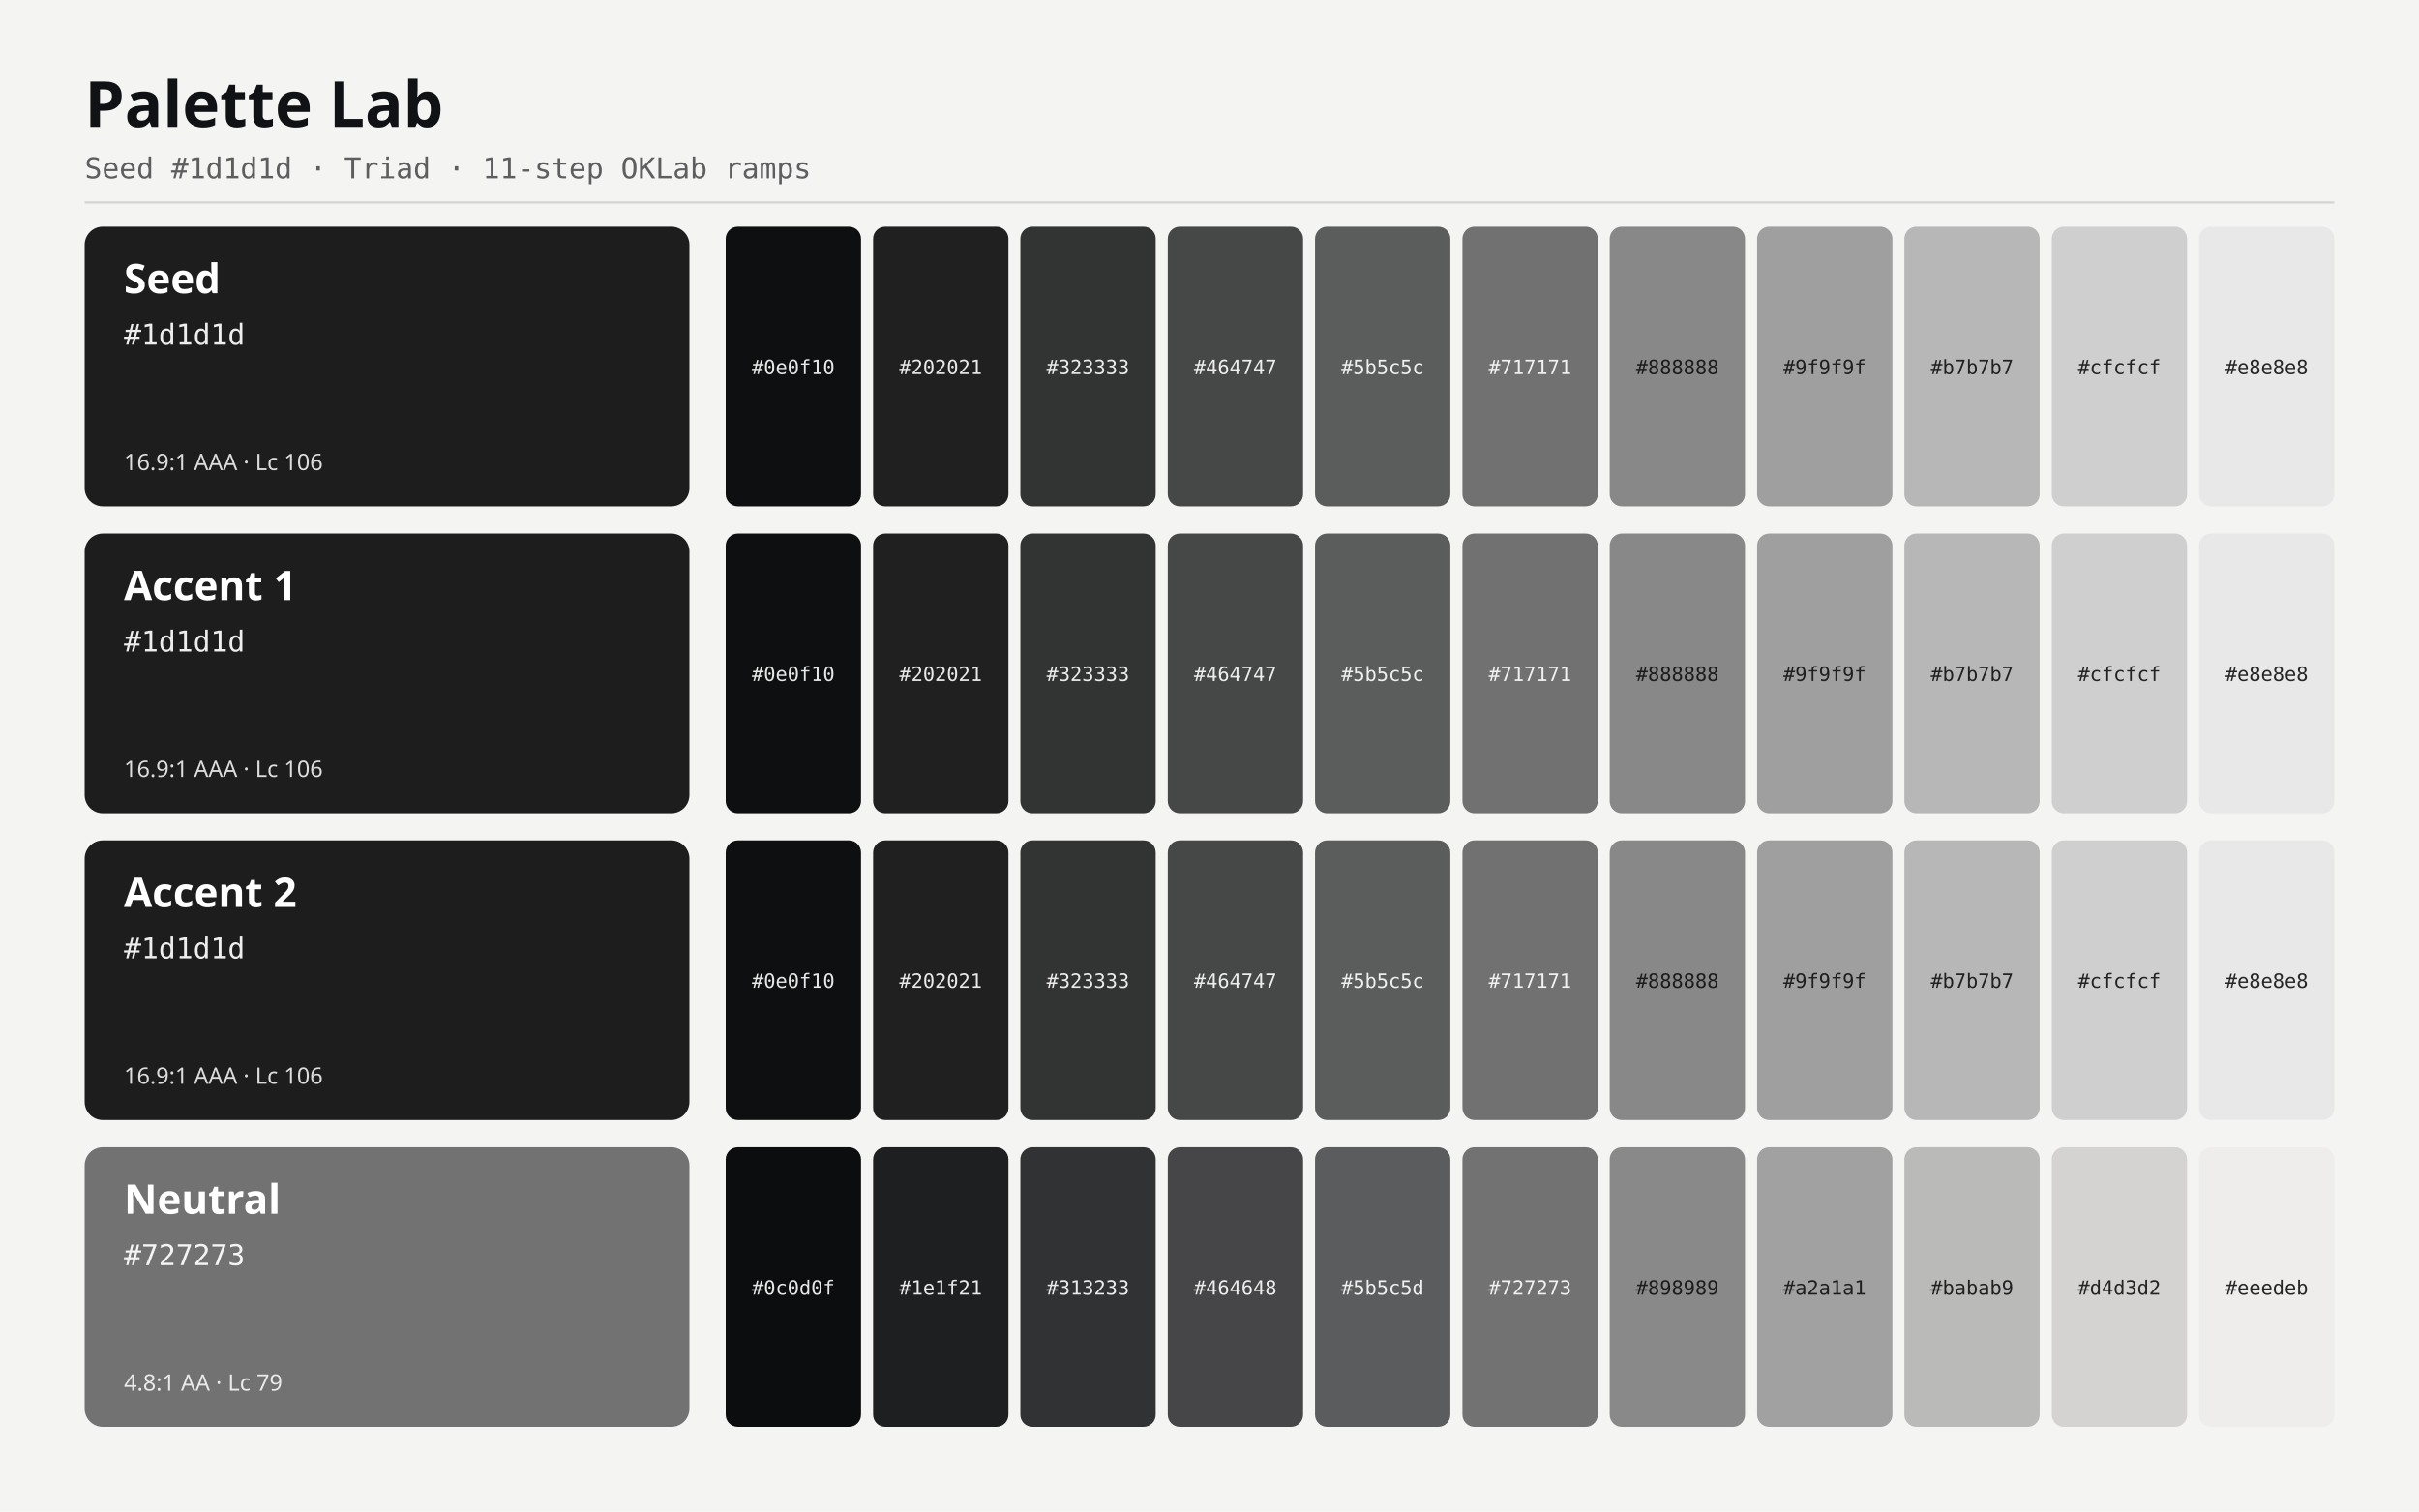
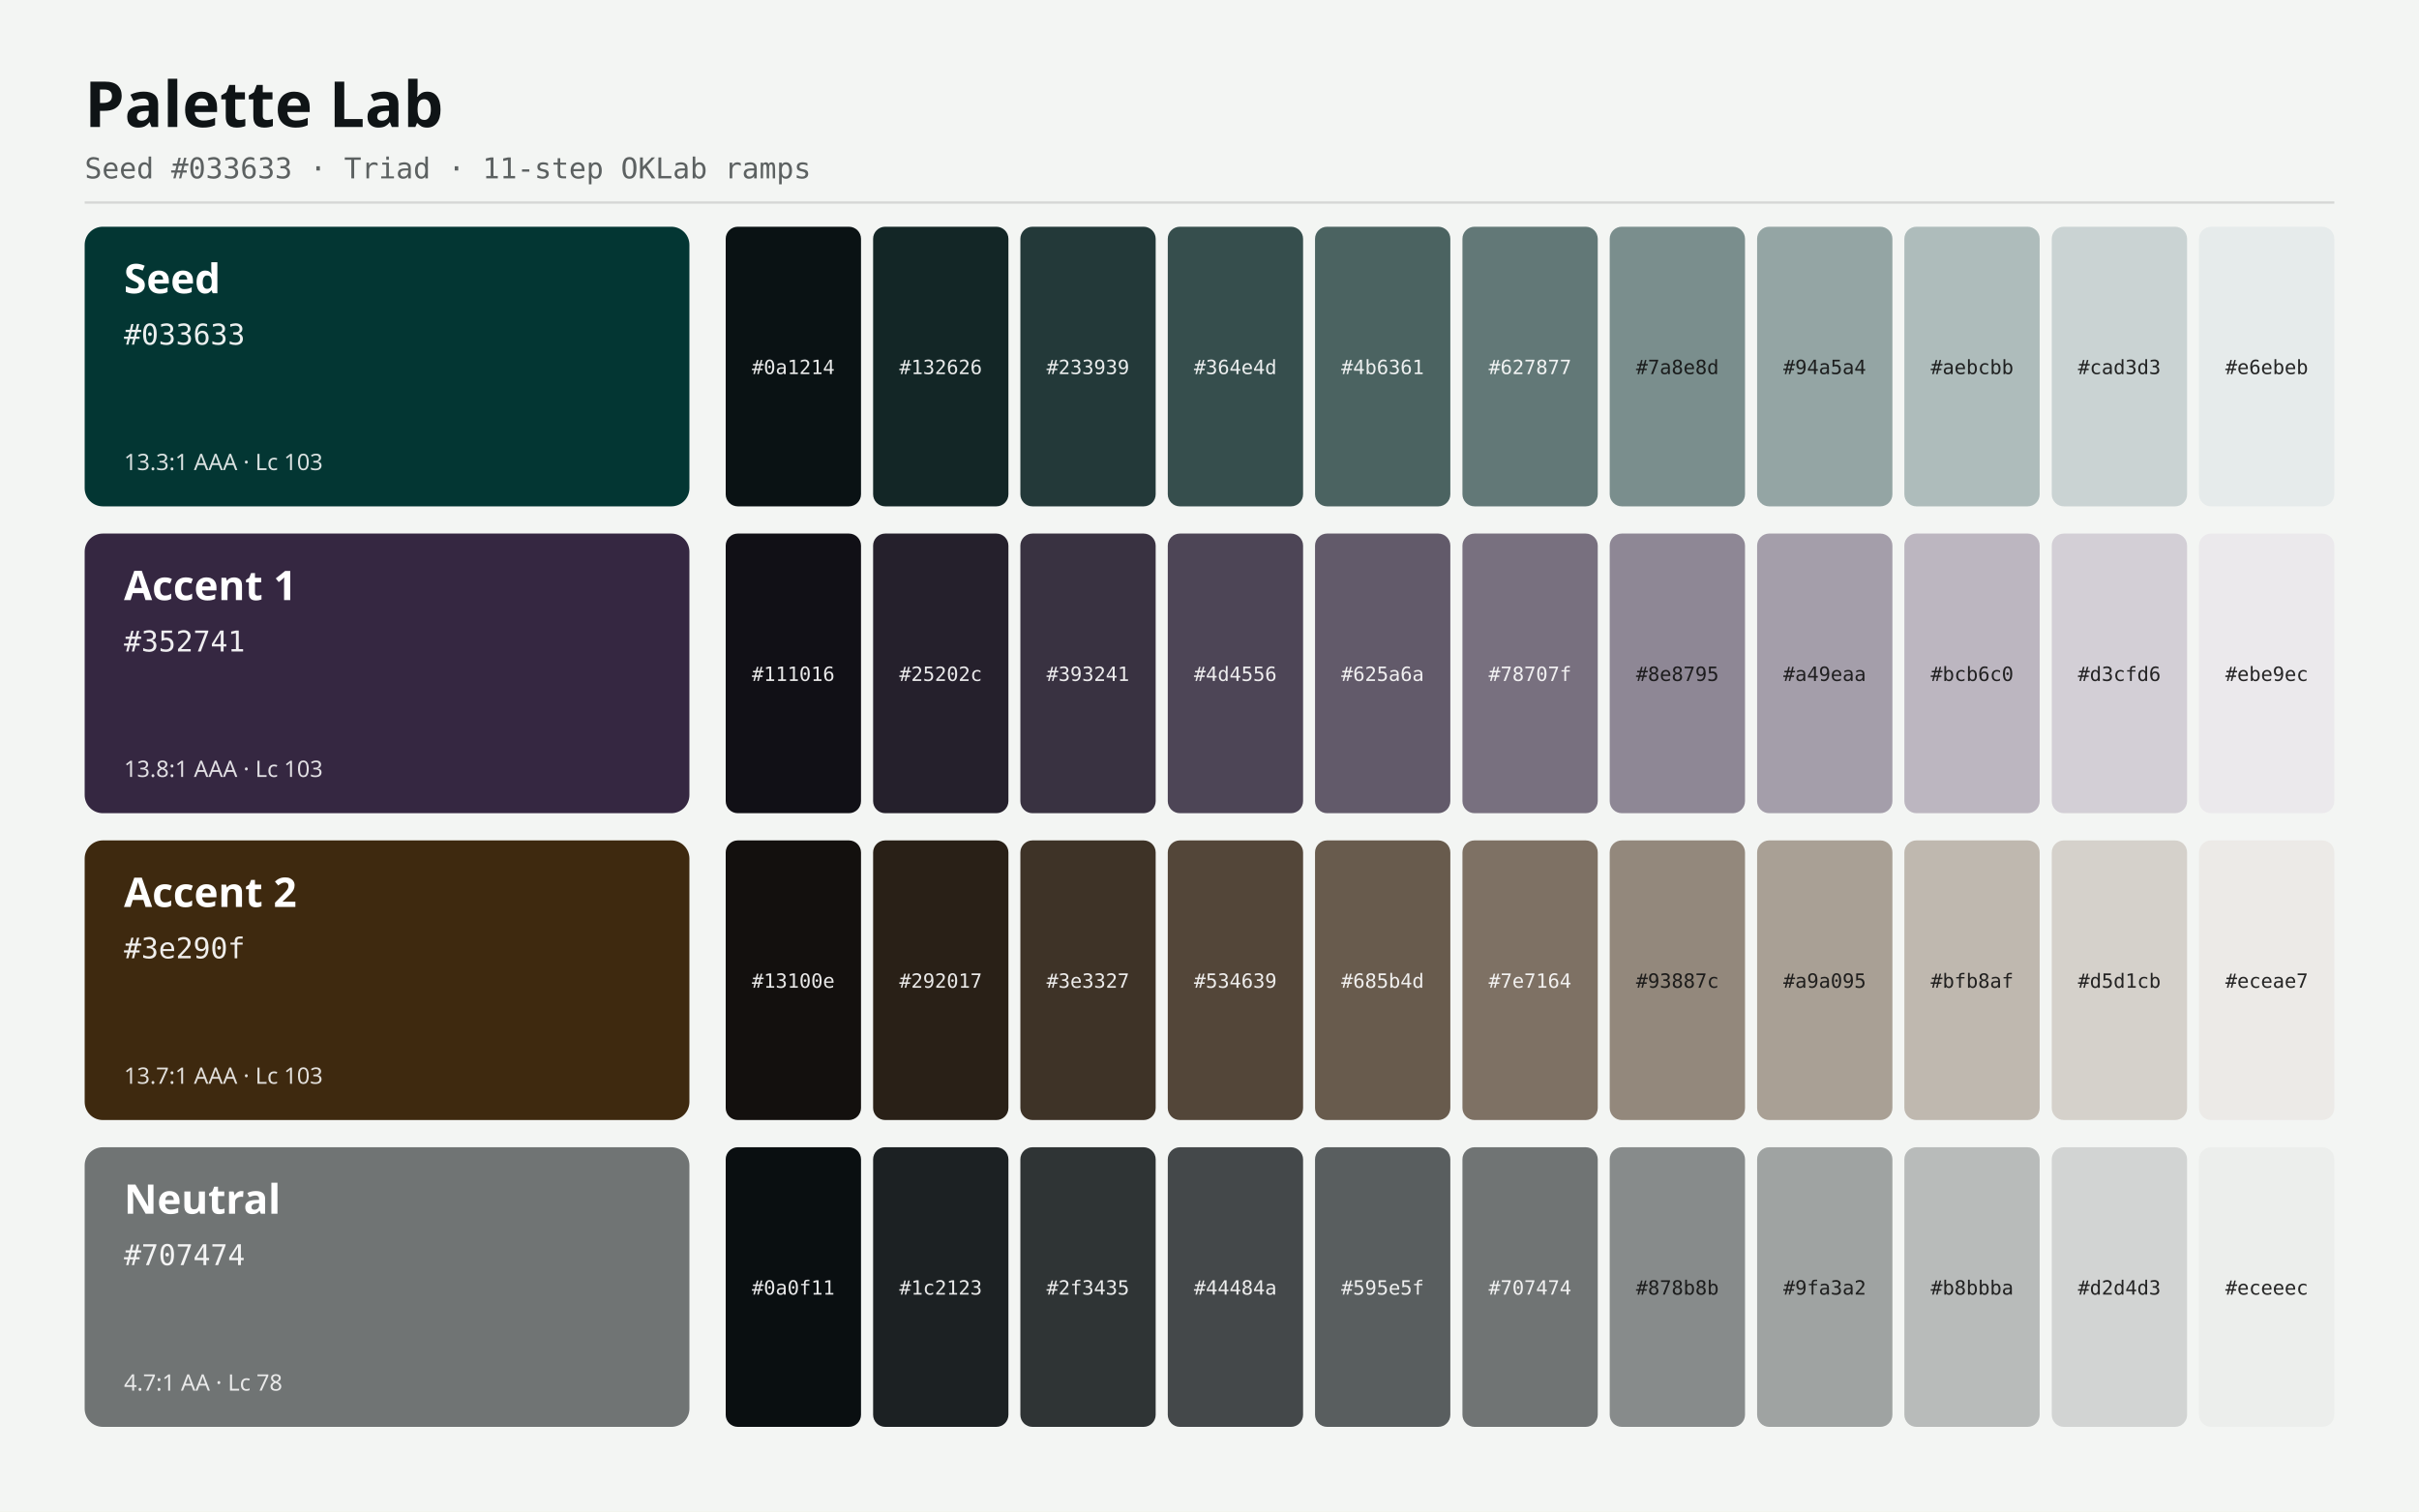
<svg xmlns="http://www.w3.org/2000/svg" width="1136" height="710" viewBox="0 0 1136 710">
  <g>
    <g transform="matrix(0.71,0,0,0.71,0,0)">
      <g>
-         <rect width="1600" height="1000" fill="#fff" />
+         <rect width="1600" height="1000" fill="#edf6e0" />
        <g>
          <g>
            <svg width="1600" height="1000" aria-label="Palette Lab swatch sheet" class="pl-svg" color="#030711" viewBox="0 0 1600 1000">
-               <rect width="1600" height="1000" fill="#f4f4f2" style="fill:#f4f4f2" />
-               <text x="56" y="84" fill="#111215" font-family="SUSE" font-size="42" font-weight="700" style="fill:#111215;font-family:SUSE,ui-sans-serif,system-ui,sans-serif;font-size:42px;font-weight:700">Palette Lab</text>
-               <text x="56" y="118" fill="#111215" fill-opacity=".66" class="pl-mono" font-family="SUSE Mono" font-size="19" style="fill:#111215;fill-opacity:.66;font-family:&quot;SUSE Mono&quot;,&quot;Roboto Mono&quot;,ui-monospace,monospace;font-size:19px">Seed #1d1d1d · Triad · 11-step OKLab ramps</text>
-               <line x1="56" x2="1544" y1="134" y2="134" stroke="#11121522" stroke-width="1.5" style="stroke:rgba(17,18,21,.133);stroke-width:1.5px" />
+               <rect width="1600" height="1000" fill="#f3f5f3" style="fill:#f3f5f3" />
+               <text x="56" y="84" fill="#0f1416" font-family="SUSE" font-size="42" font-weight="700" style="fill:#0f1416;font-family:SUSE,ui-sans-serif,system-ui,sans-serif;font-size:42px;font-weight:700">Palette Lab</text>
+               <text x="56" y="118" fill="#0f1416" fill-opacity=".66" class="pl-mono" font-family="SUSE Mono" font-size="19" style="fill:#0f1416;fill-opacity:.66;font-family:&quot;SUSE Mono&quot;,&quot;Roboto Mono&quot;,ui-monospace,monospace;font-size:19px">Seed #033633 · Triad · 11-step OKLab ramps</text>
+               <line x1="56" x2="1544" y1="134" y2="134" stroke="#0f1416" stroke-opacity=".133" stroke-width="1.5" style="stroke:#0f1416;stroke-width:1.5px" />
              <g>
-                 <rect width="400" height="185" x="56" y="150" fill="#1d1d1d" rx="12" style="fill:#1d1d1d" />
+                 <rect width="400" height="185" x="56" y="150" fill="#033633" rx="12" style="fill:#033633" />
                <text x="82" y="194" fill="#fff" font-family="SUSE" font-size="27" font-weight="600" style="fill:#fff;font-family:SUSE,ui-sans-serif,system-ui,sans-serif;font-size:27px;font-weight:600">Seed</text>
-                 <text x="82" y="228" fill="#fff" fill-opacity=".92" class="pl-mono" font-family="SUSE Mono" font-size="19" style="fill:#fff;fill-opacity:.92;font-family:&quot;SUSE Mono&quot;,&quot;Roboto Mono&quot;,ui-monospace,monospace;font-size:19px">#1d1d1d</text>
-                 <text x="82" y="311" fill="#fff" fill-opacity=".85" font-family="SUSE" font-size="15" font-weight="500" style="fill:#fff;fill-opacity:.85;font-family:SUSE,ui-sans-serif,system-ui,sans-serif;font-size:15px;font-weight:500">16.9:1 AAA · Lc 106</text>
-                 <rect width="89.5" height="185" x="480" y="150" fill="#0e0f10" rx="8" style="fill:#0e0f10" />
-                 <text x="524.7" y="247.5" fill="#fff" fill-opacity=".9" class="pl-mono" font-family="SUSE Mono" font-size="13" style="fill:#fff;fill-opacity:.9;font-family:&quot;SUSE Mono&quot;,&quot;Roboto Mono&quot;,ui-monospace,monospace;font-size:13px;text-anchor:middle" text-anchor="middle">#0e0f10</text>
-                 <rect width="89.5" height="185" x="577.5" y="150" fill="#202021" rx="8" style="fill:#202021" />
-                 <text x="622.2" y="247.5" fill="#fff" fill-opacity=".9" class="pl-mono" font-family="SUSE Mono" font-size="13" style="fill:#fff;fill-opacity:.9;font-family:&quot;SUSE Mono&quot;,&quot;Roboto Mono&quot;,ui-monospace,monospace;font-size:13px;text-anchor:middle" text-anchor="middle">#202021</text>
-                 <rect width="89.5" height="185" x="674.9" y="150" fill="#323333" rx="8" style="fill:#323333" />
-                 <text x="719.6" y="247.5" fill="#fff" fill-opacity=".9" class="pl-mono" font-family="SUSE Mono" font-size="13" style="fill:#fff;fill-opacity:.9;font-family:&quot;SUSE Mono&quot;,&quot;Roboto Mono&quot;,ui-monospace,monospace;font-size:13px;text-anchor:middle" text-anchor="middle">#323333</text>
-                 <rect width="89.5" height="185" x="772.4" y="150" fill="#464747" rx="8" style="fill:#464747" />
-                 <text x="817.1" y="247.5" fill="#fff" fill-opacity=".9" class="pl-mono" font-family="SUSE Mono" font-size="13" style="fill:#fff;fill-opacity:.9;font-family:&quot;SUSE Mono&quot;,&quot;Roboto Mono&quot;,ui-monospace,monospace;font-size:13px;text-anchor:middle" text-anchor="middle">#464747</text>
-                 <rect width="89.5" height="185" x="869.8" y="150" fill="#5b5c5c" rx="8" style="fill:#5b5c5c" />
-                 <text x="914.5" y="247.5" fill="#fff" fill-opacity=".9" class="pl-mono" font-family="SUSE Mono" font-size="13" style="fill:#fff;fill-opacity:.9;font-family:&quot;SUSE Mono&quot;,&quot;Roboto Mono&quot;,ui-monospace,monospace;font-size:13px;text-anchor:middle" text-anchor="middle">#5b5c5c</text>
-                 <rect width="89.5" height="185" x="967.3" y="150" fill="#717171" rx="8" style="fill:#717171" />
-                 <text x="1012" y="247.5" fill="#fff" fill-opacity=".9" class="pl-mono" font-family="SUSE Mono" font-size="13" style="fill:#fff;fill-opacity:.9;font-family:&quot;SUSE Mono&quot;,&quot;Roboto Mono&quot;,ui-monospace,monospace;font-size:13px;text-anchor:middle" text-anchor="middle">#717171</text>
-                 <rect width="89.5" height="185" x="1064.7" y="150" fill="#888" rx="8" style="fill:#888" />
-                 <text x="1109.5" y="247.5" fill="#111" fill-opacity=".9" class="pl-mono" font-family="SUSE Mono" font-size="13" style="fill:#111;fill-opacity:.9;font-family:&quot;SUSE Mono&quot;,&quot;Roboto Mono&quot;,ui-monospace,monospace;font-size:13px;text-anchor:middle" text-anchor="middle">#888888</text>
-                 <rect width="89.5" height="185" x="1162.2" y="150" fill="#9f9f9f" rx="8" style="fill:#9f9f9f" />
-                 <text x="1206.9" y="247.5" fill="#111" fill-opacity=".9" class="pl-mono" font-family="SUSE Mono" font-size="13" style="fill:#111;fill-opacity:.9;font-family:&quot;SUSE Mono&quot;,&quot;Roboto Mono&quot;,ui-monospace,monospace;font-size:13px;text-anchor:middle" text-anchor="middle">#9f9f9f</text>
-                 <rect width="89.5" height="185" x="1259.6" y="150" fill="#b7b7b7" rx="8" style="fill:#b7b7b7" />
-                 <text x="1304.4" y="247.5" fill="#111" fill-opacity=".9" class="pl-mono" font-family="SUSE Mono" font-size="13" style="fill:#111;fill-opacity:.9;font-family:&quot;SUSE Mono&quot;,&quot;Roboto Mono&quot;,ui-monospace,monospace;font-size:13px;text-anchor:middle" text-anchor="middle">#b7b7b7</text>
-                 <rect width="89.5" height="185" x="1357.1" y="150" fill="#cfcfcf" rx="8" style="fill:#cfcfcf" />
-                 <text x="1401.8" y="247.5" fill="#111" fill-opacity=".9" class="pl-mono" font-family="SUSE Mono" font-size="13" style="fill:#111;fill-opacity:.9;font-family:&quot;SUSE Mono&quot;,&quot;Roboto Mono&quot;,ui-monospace,monospace;font-size:13px;text-anchor:middle" text-anchor="middle">#cfcfcf</text>
-                 <rect width="89.5" height="185" x="1454.5" y="150" fill="#e8e8e8" rx="8" style="fill:#e8e8e8" />
-                 <text x="1499.3" y="247.5" fill="#111" fill-opacity=".9" class="pl-mono" font-family="SUSE Mono" font-size="13" style="fill:#111;fill-opacity:.9;font-family:&quot;SUSE Mono&quot;,&quot;Roboto Mono&quot;,ui-monospace,monospace;font-size:13px;text-anchor:middle" text-anchor="middle">#e8e8e8</text>
+                 <text x="82" y="228" fill="#fff" fill-opacity=".92" class="pl-mono" font-family="SUSE Mono" font-size="19" style="fill:#fff;fill-opacity:.92;font-family:&quot;SUSE Mono&quot;,&quot;Roboto Mono&quot;,ui-monospace,monospace;font-size:19px">#033633</text>
+                 <text x="82" y="311" fill="#fff" fill-opacity=".85" font-family="SUSE" font-size="15" font-weight="500" style="fill:#fff;fill-opacity:.85;font-family:SUSE,ui-sans-serif,system-ui,sans-serif;font-size:15px;font-weight:500">13.3:1 AAA · Lc 103</text>
+                 <rect width="89.5" height="185" x="480" y="150" fill="#0a1214" rx="8" style="fill:#0a1214" />
+                 <text x="524.7" y="247.5" fill="#fff" fill-opacity=".9" class="pl-mono" font-family="SUSE Mono" font-size="13" style="fill:#fff;fill-opacity:.9;font-family:&quot;SUSE Mono&quot;,&quot;Roboto Mono&quot;,ui-monospace,monospace;font-size:13px;text-anchor:middle" text-anchor="middle">#0a1214</text>
+                 <rect width="89.5" height="185" x="577.5" y="150" fill="#132626" rx="8" style="fill:#132626" />
+                 <text x="622.2" y="247.5" fill="#fff" fill-opacity=".9" class="pl-mono" font-family="SUSE Mono" font-size="13" style="fill:#fff;fill-opacity:.9;font-family:&quot;SUSE Mono&quot;,&quot;Roboto Mono&quot;,ui-monospace,monospace;font-size:13px;text-anchor:middle" text-anchor="middle">#132626</text>
+                 <rect width="89.5" height="185" x="674.9" y="150" fill="#233939" rx="8" style="fill:#233939" />
+                 <text x="719.6" y="247.5" fill="#fff" fill-opacity=".9" class="pl-mono" font-family="SUSE Mono" font-size="13" style="fill:#fff;fill-opacity:.9;font-family:&quot;SUSE Mono&quot;,&quot;Roboto Mono&quot;,ui-monospace,monospace;font-size:13px;text-anchor:middle" text-anchor="middle">#233939</text>
+                 <rect width="89.5" height="185" x="772.4" y="150" fill="#364e4d" rx="8" style="fill:#364e4d" />
+                 <text x="817.1" y="247.5" fill="#fff" fill-opacity=".9" class="pl-mono" font-family="SUSE Mono" font-size="13" style="fill:#fff;fill-opacity:.9;font-family:&quot;SUSE Mono&quot;,&quot;Roboto Mono&quot;,ui-monospace,monospace;font-size:13px;text-anchor:middle" text-anchor="middle">#364e4d</text>
+                 <rect width="89.5" height="185" x="869.8" y="150" fill="#4b6361" rx="8" style="fill:#4b6361" />
+                 <text x="914.5" y="247.5" fill="#fff" fill-opacity=".9" class="pl-mono" font-family="SUSE Mono" font-size="13" style="fill:#fff;fill-opacity:.9;font-family:&quot;SUSE Mono&quot;,&quot;Roboto Mono&quot;,ui-monospace,monospace;font-size:13px;text-anchor:middle" text-anchor="middle">#4b6361</text>
+                 <rect width="89.5" height="185" x="967.3" y="150" fill="#627877" rx="8" style="fill:#627877" />
+                 <text x="1012" y="247.5" fill="#fff" fill-opacity=".9" class="pl-mono" font-family="SUSE Mono" font-size="13" style="fill:#fff;fill-opacity:.9;font-family:&quot;SUSE Mono&quot;,&quot;Roboto Mono&quot;,ui-monospace,monospace;font-size:13px;text-anchor:middle" text-anchor="middle">#627877</text>
+                 <rect width="89.5" height="185" x="1064.7" y="150" fill="#7a8e8d" rx="8" style="fill:#7a8e8d" />
+                 <text x="1109.5" y="247.5" fill="#111" fill-opacity=".9" class="pl-mono" font-family="SUSE Mono" font-size="13" style="fill:#111;fill-opacity:.9;font-family:&quot;SUSE Mono&quot;,&quot;Roboto Mono&quot;,ui-monospace,monospace;font-size:13px;text-anchor:middle" text-anchor="middle">#7a8e8d</text>
+                 <rect width="89.5" height="185" x="1162.2" y="150" fill="#94a5a4" rx="8" style="fill:#94a5a4" />
+                 <text x="1206.9" y="247.5" fill="#111" fill-opacity=".9" class="pl-mono" font-family="SUSE Mono" font-size="13" style="fill:#111;fill-opacity:.9;font-family:&quot;SUSE Mono&quot;,&quot;Roboto Mono&quot;,ui-monospace,monospace;font-size:13px;text-anchor:middle" text-anchor="middle">#94a5a4</text>
+                 <rect width="89.5" height="185" x="1259.6" y="150" fill="#aebcbb" rx="8" style="fill:#aebcbb" />
+                 <text x="1304.4" y="247.5" fill="#111" fill-opacity=".9" class="pl-mono" font-family="SUSE Mono" font-size="13" style="fill:#111;fill-opacity:.9;font-family:&quot;SUSE Mono&quot;,&quot;Roboto Mono&quot;,ui-monospace,monospace;font-size:13px;text-anchor:middle" text-anchor="middle">#aebcbb</text>
+                 <rect width="89.5" height="185" x="1357.1" y="150" fill="#cad3d3" rx="8" style="fill:#cad3d3" />
+                 <text x="1401.8" y="247.5" fill="#111" fill-opacity=".9" class="pl-mono" font-family="SUSE Mono" font-size="13" style="fill:#111;fill-opacity:.9;font-family:&quot;SUSE Mono&quot;,&quot;Roboto Mono&quot;,ui-monospace,monospace;font-size:13px;text-anchor:middle" text-anchor="middle">#cad3d3</text>
+                 <rect width="89.5" height="185" x="1454.5" y="150" fill="#e6ebeb" rx="8" style="fill:#e6ebeb" />
+                 <text x="1499.3" y="247.5" fill="#111" fill-opacity=".9" class="pl-mono" font-family="SUSE Mono" font-size="13" style="fill:#111;fill-opacity:.9;font-family:&quot;SUSE Mono&quot;,&quot;Roboto Mono&quot;,ui-monospace,monospace;font-size:13px;text-anchor:middle" text-anchor="middle">#e6ebeb</text>
              </g>
              <g>
-                 <rect width="400" height="185" x="56" y="353" fill="#1d1d1d" rx="12" style="fill:#1d1d1d" />
+                 <rect width="400" height="185" x="56" y="353" fill="#352741" rx="12" style="fill:#352741" />
                <text x="82" y="397" fill="#fff" font-family="SUSE" font-size="27" font-weight="600" style="fill:#fff;font-family:SUSE,ui-sans-serif,system-ui,sans-serif;font-size:27px;font-weight:600">Accent 1</text>
-                 <text x="82" y="431" fill="#fff" fill-opacity=".92" class="pl-mono" font-family="SUSE Mono" font-size="19" style="fill:#fff;fill-opacity:.92;font-family:&quot;SUSE Mono&quot;,&quot;Roboto Mono&quot;,ui-monospace,monospace;font-size:19px">#1d1d1d</text>
-                 <text x="82" y="514" fill="#fff" fill-opacity=".85" font-family="SUSE" font-size="15" font-weight="500" style="fill:#fff;fill-opacity:.85;font-family:SUSE,ui-sans-serif,system-ui,sans-serif;font-size:15px;font-weight:500">16.9:1 AAA · Lc 106</text>
-                 <rect width="89.5" height="185" x="480" y="353" fill="#0e0f10" rx="8" style="fill:#0e0f10" />
-                 <text x="524.7" y="450.5" fill="#fff" fill-opacity=".9" class="pl-mono" font-family="SUSE Mono" font-size="13" style="fill:#fff;fill-opacity:.9;font-family:&quot;SUSE Mono&quot;,&quot;Roboto Mono&quot;,ui-monospace,monospace;font-size:13px;text-anchor:middle" text-anchor="middle">#0e0f10</text>
-                 <rect width="89.5" height="185" x="577.5" y="353" fill="#202021" rx="8" style="fill:#202021" />
-                 <text x="622.2" y="450.5" fill="#fff" fill-opacity=".9" class="pl-mono" font-family="SUSE Mono" font-size="13" style="fill:#fff;fill-opacity:.9;font-family:&quot;SUSE Mono&quot;,&quot;Roboto Mono&quot;,ui-monospace,monospace;font-size:13px;text-anchor:middle" text-anchor="middle">#202021</text>
-                 <rect width="89.5" height="185" x="674.9" y="353" fill="#323333" rx="8" style="fill:#323333" />
-                 <text x="719.6" y="450.5" fill="#fff" fill-opacity=".9" class="pl-mono" font-family="SUSE Mono" font-size="13" style="fill:#fff;fill-opacity:.9;font-family:&quot;SUSE Mono&quot;,&quot;Roboto Mono&quot;,ui-monospace,monospace;font-size:13px;text-anchor:middle" text-anchor="middle">#323333</text>
-                 <rect width="89.5" height="185" x="772.4" y="353" fill="#464747" rx="8" style="fill:#464747" />
-                 <text x="817.1" y="450.5" fill="#fff" fill-opacity=".9" class="pl-mono" font-family="SUSE Mono" font-size="13" style="fill:#fff;fill-opacity:.9;font-family:&quot;SUSE Mono&quot;,&quot;Roboto Mono&quot;,ui-monospace,monospace;font-size:13px;text-anchor:middle" text-anchor="middle">#464747</text>
-                 <rect width="89.5" height="185" x="869.8" y="353" fill="#5b5c5c" rx="8" style="fill:#5b5c5c" />
-                 <text x="914.5" y="450.5" fill="#fff" fill-opacity=".9" class="pl-mono" font-family="SUSE Mono" font-size="13" style="fill:#fff;fill-opacity:.9;font-family:&quot;SUSE Mono&quot;,&quot;Roboto Mono&quot;,ui-monospace,monospace;font-size:13px;text-anchor:middle" text-anchor="middle">#5b5c5c</text>
-                 <rect width="89.5" height="185" x="967.3" y="353" fill="#717171" rx="8" style="fill:#717171" />
-                 <text x="1012" y="450.5" fill="#fff" fill-opacity=".9" class="pl-mono" font-family="SUSE Mono" font-size="13" style="fill:#fff;fill-opacity:.9;font-family:&quot;SUSE Mono&quot;,&quot;Roboto Mono&quot;,ui-monospace,monospace;font-size:13px;text-anchor:middle" text-anchor="middle">#717171</text>
-                 <rect width="89.5" height="185" x="1064.7" y="353" fill="#888" rx="8" style="fill:#888" />
-                 <text x="1109.5" y="450.5" fill="#111" fill-opacity=".9" class="pl-mono" font-family="SUSE Mono" font-size="13" style="fill:#111;fill-opacity:.9;font-family:&quot;SUSE Mono&quot;,&quot;Roboto Mono&quot;,ui-monospace,monospace;font-size:13px;text-anchor:middle" text-anchor="middle">#888888</text>
-                 <rect width="89.5" height="185" x="1162.2" y="353" fill="#9f9f9f" rx="8" style="fill:#9f9f9f" />
-                 <text x="1206.9" y="450.5" fill="#111" fill-opacity=".9" class="pl-mono" font-family="SUSE Mono" font-size="13" style="fill:#111;fill-opacity:.9;font-family:&quot;SUSE Mono&quot;,&quot;Roboto Mono&quot;,ui-monospace,monospace;font-size:13px;text-anchor:middle" text-anchor="middle">#9f9f9f</text>
-                 <rect width="89.5" height="185" x="1259.6" y="353" fill="#b7b7b7" rx="8" style="fill:#b7b7b7" />
-                 <text x="1304.4" y="450.5" fill="#111" fill-opacity=".9" class="pl-mono" font-family="SUSE Mono" font-size="13" style="fill:#111;fill-opacity:.9;font-family:&quot;SUSE Mono&quot;,&quot;Roboto Mono&quot;,ui-monospace,monospace;font-size:13px;text-anchor:middle" text-anchor="middle">#b7b7b7</text>
-                 <rect width="89.5" height="185" x="1357.1" y="353" fill="#cfcfcf" rx="8" style="fill:#cfcfcf" />
-                 <text x="1401.8" y="450.5" fill="#111" fill-opacity=".9" class="pl-mono" font-family="SUSE Mono" font-size="13" style="fill:#111;fill-opacity:.9;font-family:&quot;SUSE Mono&quot;,&quot;Roboto Mono&quot;,ui-monospace,monospace;font-size:13px;text-anchor:middle" text-anchor="middle">#cfcfcf</text>
-                 <rect width="89.5" height="185" x="1454.5" y="353" fill="#e8e8e8" rx="8" style="fill:#e8e8e8" />
-                 <text x="1499.3" y="450.5" fill="#111" fill-opacity=".9" class="pl-mono" font-family="SUSE Mono" font-size="13" style="fill:#111;fill-opacity:.9;font-family:&quot;SUSE Mono&quot;,&quot;Roboto Mono&quot;,ui-monospace,monospace;font-size:13px;text-anchor:middle" text-anchor="middle">#e8e8e8</text>
+                 <text x="82" y="431" fill="#fff" fill-opacity=".92" class="pl-mono" font-family="SUSE Mono" font-size="19" style="fill:#fff;fill-opacity:.92;font-family:&quot;SUSE Mono&quot;,&quot;Roboto Mono&quot;,ui-monospace,monospace;font-size:19px">#352741</text>
+                 <text x="82" y="514" fill="#fff" fill-opacity=".85" font-family="SUSE" font-size="15" font-weight="500" style="fill:#fff;fill-opacity:.85;font-family:SUSE,ui-sans-serif,system-ui,sans-serif;font-size:15px;font-weight:500">13.8:1 AAA · Lc 103</text>
+                 <rect width="89.5" height="185" x="480" y="353" fill="#111016" rx="8" style="fill:#111016" />
+                 <text x="524.7" y="450.5" fill="#fff" fill-opacity=".9" class="pl-mono" font-family="SUSE Mono" font-size="13" style="fill:#fff;fill-opacity:.9;font-family:&quot;SUSE Mono&quot;,&quot;Roboto Mono&quot;,ui-monospace,monospace;font-size:13px;text-anchor:middle" text-anchor="middle">#111016</text>
+                 <rect width="89.5" height="185" x="577.5" y="353" fill="#25202c" rx="8" style="fill:#25202c" />
+                 <text x="622.2" y="450.5" fill="#fff" fill-opacity=".9" class="pl-mono" font-family="SUSE Mono" font-size="13" style="fill:#fff;fill-opacity:.9;font-family:&quot;SUSE Mono&quot;,&quot;Roboto Mono&quot;,ui-monospace,monospace;font-size:13px;text-anchor:middle" text-anchor="middle">#25202c</text>
+                 <rect width="89.5" height="185" x="674.9" y="353" fill="#393241" rx="8" style="fill:#393241" />
+                 <text x="719.6" y="450.5" fill="#fff" fill-opacity=".9" class="pl-mono" font-family="SUSE Mono" font-size="13" style="fill:#fff;fill-opacity:.9;font-family:&quot;SUSE Mono&quot;,&quot;Roboto Mono&quot;,ui-monospace,monospace;font-size:13px;text-anchor:middle" text-anchor="middle">#393241</text>
+                 <rect width="89.5" height="185" x="772.4" y="353" fill="#4d4556" rx="8" style="fill:#4d4556" />
+                 <text x="817.1" y="450.5" fill="#fff" fill-opacity=".9" class="pl-mono" font-family="SUSE Mono" font-size="13" style="fill:#fff;fill-opacity:.9;font-family:&quot;SUSE Mono&quot;,&quot;Roboto Mono&quot;,ui-monospace,monospace;font-size:13px;text-anchor:middle" text-anchor="middle">#4d4556</text>
+                 <rect width="89.5" height="185" x="869.8" y="353" fill="#625a6a" rx="8" style="fill:#625a6a" />
+                 <text x="914.5" y="450.5" fill="#fff" fill-opacity=".9" class="pl-mono" font-family="SUSE Mono" font-size="13" style="fill:#fff;fill-opacity:.9;font-family:&quot;SUSE Mono&quot;,&quot;Roboto Mono&quot;,ui-monospace,monospace;font-size:13px;text-anchor:middle" text-anchor="middle">#625a6a</text>
+                 <rect width="89.5" height="185" x="967.3" y="353" fill="#78707f" rx="8" style="fill:#78707f" />
+                 <text x="1012" y="450.5" fill="#fff" fill-opacity=".9" class="pl-mono" font-family="SUSE Mono" font-size="13" style="fill:#fff;fill-opacity:.9;font-family:&quot;SUSE Mono&quot;,&quot;Roboto Mono&quot;,ui-monospace,monospace;font-size:13px;text-anchor:middle" text-anchor="middle">#78707f</text>
+                 <rect width="89.5" height="185" x="1064.7" y="353" fill="#8e8795" rx="8" style="fill:#8e8795" />
+                 <text x="1109.5" y="450.5" fill="#111" fill-opacity=".9" class="pl-mono" font-family="SUSE Mono" font-size="13" style="fill:#111;fill-opacity:.9;font-family:&quot;SUSE Mono&quot;,&quot;Roboto Mono&quot;,ui-monospace,monospace;font-size:13px;text-anchor:middle" text-anchor="middle">#8e8795</text>
+                 <rect width="89.5" height="185" x="1162.2" y="353" fill="#a49eaa" rx="8" style="fill:#a49eaa" />
+                 <text x="1206.9" y="450.5" fill="#111" fill-opacity=".9" class="pl-mono" font-family="SUSE Mono" font-size="13" style="fill:#111;fill-opacity:.9;font-family:&quot;SUSE Mono&quot;,&quot;Roboto Mono&quot;,ui-monospace,monospace;font-size:13px;text-anchor:middle" text-anchor="middle">#a49eaa</text>
+                 <rect width="89.5" height="185" x="1259.6" y="353" fill="#bcb6c0" rx="8" style="fill:#bcb6c0" />
+                 <text x="1304.4" y="450.5" fill="#111" fill-opacity=".9" class="pl-mono" font-family="SUSE Mono" font-size="13" style="fill:#111;fill-opacity:.9;font-family:&quot;SUSE Mono&quot;,&quot;Roboto Mono&quot;,ui-monospace,monospace;font-size:13px;text-anchor:middle" text-anchor="middle">#bcb6c0</text>
+                 <rect width="89.5" height="185" x="1357.1" y="353" fill="#d3cfd6" rx="8" style="fill:#d3cfd6" />
+                 <text x="1401.8" y="450.5" fill="#111" fill-opacity=".9" class="pl-mono" font-family="SUSE Mono" font-size="13" style="fill:#111;fill-opacity:.9;font-family:&quot;SUSE Mono&quot;,&quot;Roboto Mono&quot;,ui-monospace,monospace;font-size:13px;text-anchor:middle" text-anchor="middle">#d3cfd6</text>
+                 <rect width="89.5" height="185" x="1454.5" y="353" fill="#ebe9ec" rx="8" style="fill:#ebe9ec" />
+                 <text x="1499.3" y="450.5" fill="#111" fill-opacity=".9" class="pl-mono" font-family="SUSE Mono" font-size="13" style="fill:#111;fill-opacity:.9;font-family:&quot;SUSE Mono&quot;,&quot;Roboto Mono&quot;,ui-monospace,monospace;font-size:13px;text-anchor:middle" text-anchor="middle">#ebe9ec</text>
              </g>
              <g>
-                 <rect width="400" height="185" x="56" y="556" fill="#1d1d1d" rx="12" style="fill:#1d1d1d" />
+                 <rect width="400" height="185" x="56" y="556" fill="#3e290f" rx="12" style="fill:#3e290f" />
                <text x="82" y="600" fill="#fff" font-family="SUSE" font-size="27" font-weight="600" style="fill:#fff;font-family:SUSE,ui-sans-serif,system-ui,sans-serif;font-size:27px;font-weight:600">Accent 2</text>
-                 <text x="82" y="634" fill="#fff" fill-opacity=".92" class="pl-mono" font-family="SUSE Mono" font-size="19" style="fill:#fff;fill-opacity:.92;font-family:&quot;SUSE Mono&quot;,&quot;Roboto Mono&quot;,ui-monospace,monospace;font-size:19px">#1d1d1d</text>
-                 <text x="82" y="717" fill="#fff" fill-opacity=".85" font-family="SUSE" font-size="15" font-weight="500" style="fill:#fff;fill-opacity:.85;font-family:SUSE,ui-sans-serif,system-ui,sans-serif;font-size:15px;font-weight:500">16.9:1 AAA · Lc 106</text>
-                 <rect width="89.5" height="185" x="480" y="556" fill="#0e0f10" rx="8" style="fill:#0e0f10" />
-                 <text x="524.7" y="653.5" fill="#fff" fill-opacity=".9" class="pl-mono" font-family="SUSE Mono" font-size="13" style="fill:#fff;fill-opacity:.9;font-family:&quot;SUSE Mono&quot;,&quot;Roboto Mono&quot;,ui-monospace,monospace;font-size:13px;text-anchor:middle" text-anchor="middle">#0e0f10</text>
-                 <rect width="89.5" height="185" x="577.5" y="556" fill="#202021" rx="8" style="fill:#202021" />
-                 <text x="622.2" y="653.5" fill="#fff" fill-opacity=".9" class="pl-mono" font-family="SUSE Mono" font-size="13" style="fill:#fff;fill-opacity:.9;font-family:&quot;SUSE Mono&quot;,&quot;Roboto Mono&quot;,ui-monospace,monospace;font-size:13px;text-anchor:middle" text-anchor="middle">#202021</text>
-                 <rect width="89.5" height="185" x="674.9" y="556" fill="#323333" rx="8" style="fill:#323333" />
-                 <text x="719.6" y="653.5" fill="#fff" fill-opacity=".9" class="pl-mono" font-family="SUSE Mono" font-size="13" style="fill:#fff;fill-opacity:.9;font-family:&quot;SUSE Mono&quot;,&quot;Roboto Mono&quot;,ui-monospace,monospace;font-size:13px;text-anchor:middle" text-anchor="middle">#323333</text>
-                 <rect width="89.5" height="185" x="772.4" y="556" fill="#464747" rx="8" style="fill:#464747" />
-                 <text x="817.1" y="653.5" fill="#fff" fill-opacity=".9" class="pl-mono" font-family="SUSE Mono" font-size="13" style="fill:#fff;fill-opacity:.9;font-family:&quot;SUSE Mono&quot;,&quot;Roboto Mono&quot;,ui-monospace,monospace;font-size:13px;text-anchor:middle" text-anchor="middle">#464747</text>
-                 <rect width="89.5" height="185" x="869.8" y="556" fill="#5b5c5c" rx="8" style="fill:#5b5c5c" />
-                 <text x="914.5" y="653.5" fill="#fff" fill-opacity=".9" class="pl-mono" font-family="SUSE Mono" font-size="13" style="fill:#fff;fill-opacity:.9;font-family:&quot;SUSE Mono&quot;,&quot;Roboto Mono&quot;,ui-monospace,monospace;font-size:13px;text-anchor:middle" text-anchor="middle">#5b5c5c</text>
-                 <rect width="89.5" height="185" x="967.3" y="556" fill="#717171" rx="8" style="fill:#717171" />
-                 <text x="1012" y="653.5" fill="#fff" fill-opacity=".9" class="pl-mono" font-family="SUSE Mono" font-size="13" style="fill:#fff;fill-opacity:.9;font-family:&quot;SUSE Mono&quot;,&quot;Roboto Mono&quot;,ui-monospace,monospace;font-size:13px;text-anchor:middle" text-anchor="middle">#717171</text>
-                 <rect width="89.5" height="185" x="1064.7" y="556" fill="#888" rx="8" style="fill:#888" />
-                 <text x="1109.5" y="653.5" fill="#111" fill-opacity=".9" class="pl-mono" font-family="SUSE Mono" font-size="13" style="fill:#111;fill-opacity:.9;font-family:&quot;SUSE Mono&quot;,&quot;Roboto Mono&quot;,ui-monospace,monospace;font-size:13px;text-anchor:middle" text-anchor="middle">#888888</text>
-                 <rect width="89.5" height="185" x="1162.2" y="556" fill="#9f9f9f" rx="8" style="fill:#9f9f9f" />
-                 <text x="1206.9" y="653.5" fill="#111" fill-opacity=".9" class="pl-mono" font-family="SUSE Mono" font-size="13" style="fill:#111;fill-opacity:.9;font-family:&quot;SUSE Mono&quot;,&quot;Roboto Mono&quot;,ui-monospace,monospace;font-size:13px;text-anchor:middle" text-anchor="middle">#9f9f9f</text>
-                 <rect width="89.5" height="185" x="1259.6" y="556" fill="#b7b7b7" rx="8" style="fill:#b7b7b7" />
-                 <text x="1304.4" y="653.5" fill="#111" fill-opacity=".9" class="pl-mono" font-family="SUSE Mono" font-size="13" style="fill:#111;fill-opacity:.9;font-family:&quot;SUSE Mono&quot;,&quot;Roboto Mono&quot;,ui-monospace,monospace;font-size:13px;text-anchor:middle" text-anchor="middle">#b7b7b7</text>
-                 <rect width="89.5" height="185" x="1357.1" y="556" fill="#cfcfcf" rx="8" style="fill:#cfcfcf" />
-                 <text x="1401.8" y="653.5" fill="#111" fill-opacity=".9" class="pl-mono" font-family="SUSE Mono" font-size="13" style="fill:#111;fill-opacity:.9;font-family:&quot;SUSE Mono&quot;,&quot;Roboto Mono&quot;,ui-monospace,monospace;font-size:13px;text-anchor:middle" text-anchor="middle">#cfcfcf</text>
-                 <rect width="89.5" height="185" x="1454.5" y="556" fill="#e8e8e8" rx="8" style="fill:#e8e8e8" />
-                 <text x="1499.3" y="653.5" fill="#111" fill-opacity=".9" class="pl-mono" font-family="SUSE Mono" font-size="13" style="fill:#111;fill-opacity:.9;font-family:&quot;SUSE Mono&quot;,&quot;Roboto Mono&quot;,ui-monospace,monospace;font-size:13px;text-anchor:middle" text-anchor="middle">#e8e8e8</text>
+                 <text x="82" y="634" fill="#fff" fill-opacity=".92" class="pl-mono" font-family="SUSE Mono" font-size="19" style="fill:#fff;fill-opacity:.92;font-family:&quot;SUSE Mono&quot;,&quot;Roboto Mono&quot;,ui-monospace,monospace;font-size:19px">#3e290f</text>
+                 <text x="82" y="717" fill="#fff" fill-opacity=".85" font-family="SUSE" font-size="15" font-weight="500" style="fill:#fff;fill-opacity:.85;font-family:SUSE,ui-sans-serif,system-ui,sans-serif;font-size:15px;font-weight:500">13.7:1 AAA · Lc 103</text>
+                 <rect width="89.5" height="185" x="480" y="556" fill="#13100e" rx="8" style="fill:#13100e" />
+                 <text x="524.7" y="653.5" fill="#fff" fill-opacity=".9" class="pl-mono" font-family="SUSE Mono" font-size="13" style="fill:#fff;fill-opacity:.9;font-family:&quot;SUSE Mono&quot;,&quot;Roboto Mono&quot;,ui-monospace,monospace;font-size:13px;text-anchor:middle" text-anchor="middle">#13100e</text>
+                 <rect width="89.5" height="185" x="577.5" y="556" fill="#292017" rx="8" style="fill:#292017" />
+                 <text x="622.2" y="653.5" fill="#fff" fill-opacity=".9" class="pl-mono" font-family="SUSE Mono" font-size="13" style="fill:#fff;fill-opacity:.9;font-family:&quot;SUSE Mono&quot;,&quot;Roboto Mono&quot;,ui-monospace,monospace;font-size:13px;text-anchor:middle" text-anchor="middle">#292017</text>
+                 <rect width="89.5" height="185" x="674.9" y="556" fill="#3e3327" rx="8" style="fill:#3e3327" />
+                 <text x="719.6" y="653.5" fill="#fff" fill-opacity=".9" class="pl-mono" font-family="SUSE Mono" font-size="13" style="fill:#fff;fill-opacity:.9;font-family:&quot;SUSE Mono&quot;,&quot;Roboto Mono&quot;,ui-monospace,monospace;font-size:13px;text-anchor:middle" text-anchor="middle">#3e3327</text>
+                 <rect width="89.5" height="185" x="772.4" y="556" fill="#534639" rx="8" style="fill:#534639" />
+                 <text x="817.1" y="653.5" fill="#fff" fill-opacity=".9" class="pl-mono" font-family="SUSE Mono" font-size="13" style="fill:#fff;fill-opacity:.9;font-family:&quot;SUSE Mono&quot;,&quot;Roboto Mono&quot;,ui-monospace,monospace;font-size:13px;text-anchor:middle" text-anchor="middle">#534639</text>
+                 <rect width="89.5" height="185" x="869.8" y="556" fill="#685b4d" rx="8" style="fill:#685b4d" />
+                 <text x="914.5" y="653.5" fill="#fff" fill-opacity=".9" class="pl-mono" font-family="SUSE Mono" font-size="13" style="fill:#fff;fill-opacity:.9;font-family:&quot;SUSE Mono&quot;,&quot;Roboto Mono&quot;,ui-monospace,monospace;font-size:13px;text-anchor:middle" text-anchor="middle">#685b4d</text>
+                 <rect width="89.5" height="185" x="967.3" y="556" fill="#7e7164" rx="8" style="fill:#7e7164" />
+                 <text x="1012" y="653.5" fill="#fff" fill-opacity=".9" class="pl-mono" font-family="SUSE Mono" font-size="13" style="fill:#fff;fill-opacity:.9;font-family:&quot;SUSE Mono&quot;,&quot;Roboto Mono&quot;,ui-monospace,monospace;font-size:13px;text-anchor:middle" text-anchor="middle">#7e7164</text>
+                 <rect width="89.5" height="185" x="1064.7" y="556" fill="#93887c" rx="8" style="fill:#93887c" />
+                 <text x="1109.5" y="653.5" fill="#111" fill-opacity=".9" class="pl-mono" font-family="SUSE Mono" font-size="13" style="fill:#111;fill-opacity:.9;font-family:&quot;SUSE Mono&quot;,&quot;Roboto Mono&quot;,ui-monospace,monospace;font-size:13px;text-anchor:middle" text-anchor="middle">#93887c</text>
+                 <rect width="89.5" height="185" x="1162.2" y="556" fill="#a9a095" rx="8" style="fill:#a9a095" />
+                 <text x="1206.9" y="653.5" fill="#111" fill-opacity=".9" class="pl-mono" font-family="SUSE Mono" font-size="13" style="fill:#111;fill-opacity:.9;font-family:&quot;SUSE Mono&quot;,&quot;Roboto Mono&quot;,ui-monospace,monospace;font-size:13px;text-anchor:middle" text-anchor="middle">#a9a095</text>
+                 <rect width="89.5" height="185" x="1259.6" y="556" fill="#bfb8af" rx="8" style="fill:#bfb8af" />
+                 <text x="1304.4" y="653.5" fill="#111" fill-opacity=".9" class="pl-mono" font-family="SUSE Mono" font-size="13" style="fill:#111;fill-opacity:.9;font-family:&quot;SUSE Mono&quot;,&quot;Roboto Mono&quot;,ui-monospace,monospace;font-size:13px;text-anchor:middle" text-anchor="middle">#bfb8af</text>
+                 <rect width="89.5" height="185" x="1357.1" y="556" fill="#d5d1cb" rx="8" style="fill:#d5d1cb" />
+                 <text x="1401.8" y="653.5" fill="#111" fill-opacity=".9" class="pl-mono" font-family="SUSE Mono" font-size="13" style="fill:#111;fill-opacity:.9;font-family:&quot;SUSE Mono&quot;,&quot;Roboto Mono&quot;,ui-monospace,monospace;font-size:13px;text-anchor:middle" text-anchor="middle">#d5d1cb</text>
+                 <rect width="89.5" height="185" x="1454.5" y="556" fill="#eceae7" rx="8" style="fill:#eceae7" />
+                 <text x="1499.3" y="653.5" fill="#111" fill-opacity=".9" class="pl-mono" font-family="SUSE Mono" font-size="13" style="fill:#111;fill-opacity:.9;font-family:&quot;SUSE Mono&quot;,&quot;Roboto Mono&quot;,ui-monospace,monospace;font-size:13px;text-anchor:middle" text-anchor="middle">#eceae7</text>
              </g>
              <g>
-                 <rect width="400" height="185" x="56" y="759" fill="#727273" rx="12" style="fill:#727273" />
+                 <rect width="400" height="185" x="56" y="759" fill="#707474" rx="12" style="fill:#707474" />
                <text x="82" y="803" fill="#fff" font-family="SUSE" font-size="27" font-weight="600" style="fill:#fff;font-family:SUSE,ui-sans-serif,system-ui,sans-serif;font-size:27px;font-weight:600">Neutral</text>
-                 <text x="82" y="837" fill="#fff" fill-opacity=".92" class="pl-mono" font-family="SUSE Mono" font-size="19" style="fill:#fff;fill-opacity:.92;font-family:&quot;SUSE Mono&quot;,&quot;Roboto Mono&quot;,ui-monospace,monospace;font-size:19px">#727273</text>
-                 <text x="82" y="920" fill="#fff" fill-opacity=".85" font-family="SUSE" font-size="15" font-weight="500" style="fill:#fff;fill-opacity:.85;font-family:SUSE,ui-sans-serif,system-ui,sans-serif;font-size:15px;font-weight:500">4.8:1 AA · Lc 79</text>
-                 <rect width="89.5" height="185" x="480" y="759" fill="#0c0d0f" rx="8" style="fill:#0c0d0f" />
-                 <text x="524.7" y="856.5" fill="#fff" fill-opacity=".9" class="pl-mono" font-family="SUSE Mono" font-size="13" style="fill:#fff;fill-opacity:.9;font-family:&quot;SUSE Mono&quot;,&quot;Roboto Mono&quot;,ui-monospace,monospace;font-size:13px;text-anchor:middle" text-anchor="middle">#0c0d0f</text>
-                 <rect width="89.5" height="185" x="577.5" y="759" fill="#1e1f21" rx="8" style="fill:#1e1f21" />
-                 <text x="622.2" y="856.5" fill="#fff" fill-opacity=".9" class="pl-mono" font-family="SUSE Mono" font-size="13" style="fill:#fff;fill-opacity:.9;font-family:&quot;SUSE Mono&quot;,&quot;Roboto Mono&quot;,ui-monospace,monospace;font-size:13px;text-anchor:middle" text-anchor="middle">#1e1f21</text>
-                 <rect width="89.5" height="185" x="674.9" y="759" fill="#313233" rx="8" style="fill:#313233" />
-                 <text x="719.6" y="856.5" fill="#fff" fill-opacity=".9" class="pl-mono" font-family="SUSE Mono" font-size="13" style="fill:#fff;fill-opacity:.9;font-family:&quot;SUSE Mono&quot;,&quot;Roboto Mono&quot;,ui-monospace,monospace;font-size:13px;text-anchor:middle" text-anchor="middle">#313233</text>
-                 <rect width="89.5" height="185" x="772.4" y="759" fill="#464648" rx="8" style="fill:#464648" />
-                 <text x="817.1" y="856.5" fill="#fff" fill-opacity=".9" class="pl-mono" font-family="SUSE Mono" font-size="13" style="fill:#fff;fill-opacity:.9;font-family:&quot;SUSE Mono&quot;,&quot;Roboto Mono&quot;,ui-monospace,monospace;font-size:13px;text-anchor:middle" text-anchor="middle">#464648</text>
-                 <rect width="89.5" height="185" x="869.8" y="759" fill="#5b5c5d" rx="8" style="fill:#5b5c5d" />
-                 <text x="914.5" y="856.5" fill="#fff" fill-opacity=".9" class="pl-mono" font-family="SUSE Mono" font-size="13" style="fill:#fff;fill-opacity:.9;font-family:&quot;SUSE Mono&quot;,&quot;Roboto Mono&quot;,ui-monospace,monospace;font-size:13px;text-anchor:middle" text-anchor="middle">#5b5c5d</text>
-                 <rect width="89.5" height="185" x="967.3" y="759" fill="#727273" rx="8" style="fill:#727273" />
-                 <text x="1012" y="856.5" fill="#fff" fill-opacity=".9" class="pl-mono" font-family="SUSE Mono" font-size="13" style="fill:#fff;fill-opacity:.9;font-family:&quot;SUSE Mono&quot;,&quot;Roboto Mono&quot;,ui-monospace,monospace;font-size:13px;text-anchor:middle" text-anchor="middle">#727273</text>
-                 <rect width="89.5" height="185" x="1064.7" y="759" fill="#898989" rx="8" style="fill:#898989" />
-                 <text x="1109.5" y="856.5" fill="#111" fill-opacity=".9" class="pl-mono" font-family="SUSE Mono" font-size="13" style="fill:#111;fill-opacity:.9;font-family:&quot;SUSE Mono&quot;,&quot;Roboto Mono&quot;,ui-monospace,monospace;font-size:13px;text-anchor:middle" text-anchor="middle">#898989</text>
-                 <rect width="89.5" height="185" x="1162.2" y="759" fill="#a2a1a1" rx="8" style="fill:#a2a1a1" />
-                 <text x="1206.9" y="856.5" fill="#111" fill-opacity=".9" class="pl-mono" font-family="SUSE Mono" font-size="13" style="fill:#111;fill-opacity:.9;font-family:&quot;SUSE Mono&quot;,&quot;Roboto Mono&quot;,ui-monospace,monospace;font-size:13px;text-anchor:middle" text-anchor="middle">#a2a1a1</text>
-                 <rect width="89.5" height="185" x="1259.6" y="759" fill="#babab9" rx="8" style="fill:#babab9" />
-                 <text x="1304.4" y="856.5" fill="#111" fill-opacity=".9" class="pl-mono" font-family="SUSE Mono" font-size="13" style="fill:#111;fill-opacity:.9;font-family:&quot;SUSE Mono&quot;,&quot;Roboto Mono&quot;,ui-monospace,monospace;font-size:13px;text-anchor:middle" text-anchor="middle">#babab9</text>
-                 <rect width="89.5" height="185" x="1357.1" y="759" fill="#d4d3d2" rx="8" style="fill:#d4d3d2" />
-                 <text x="1401.8" y="856.5" fill="#111" fill-opacity=".9" class="pl-mono" font-family="SUSE Mono" font-size="13" style="fill:#111;fill-opacity:.9;font-family:&quot;SUSE Mono&quot;,&quot;Roboto Mono&quot;,ui-monospace,monospace;font-size:13px;text-anchor:middle" text-anchor="middle">#d4d3d2</text>
-                 <rect width="89.5" height="185" x="1454.5" y="759" fill="#eeedeb" rx="8" style="fill:#eeedeb" />
-                 <text x="1499.3" y="856.5" fill="#111" fill-opacity=".9" class="pl-mono" font-family="SUSE Mono" font-size="13" style="fill:#111;fill-opacity:.9;font-family:&quot;SUSE Mono&quot;,&quot;Roboto Mono&quot;,ui-monospace,monospace;font-size:13px;text-anchor:middle" text-anchor="middle">#eeedeb</text>
+                 <text x="82" y="837" fill="#fff" fill-opacity=".92" class="pl-mono" font-family="SUSE Mono" font-size="19" style="fill:#fff;fill-opacity:.92;font-family:&quot;SUSE Mono&quot;,&quot;Roboto Mono&quot;,ui-monospace,monospace;font-size:19px">#707474</text>
+                 <text x="82" y="920" fill="#fff" fill-opacity=".85" font-family="SUSE" font-size="15" font-weight="500" style="fill:#fff;fill-opacity:.85;font-family:SUSE,ui-sans-serif,system-ui,sans-serif;font-size:15px;font-weight:500">4.7:1 AA · Lc 78</text>
+                 <rect width="89.5" height="185" x="480" y="759" fill="#0a0f11" rx="8" style="fill:#0a0f11" />
+                 <text x="524.7" y="856.5" fill="#fff" fill-opacity=".9" class="pl-mono" font-family="SUSE Mono" font-size="13" style="fill:#fff;fill-opacity:.9;font-family:&quot;SUSE Mono&quot;,&quot;Roboto Mono&quot;,ui-monospace,monospace;font-size:13px;text-anchor:middle" text-anchor="middle">#0a0f11</text>
+                 <rect width="89.5" height="185" x="577.5" y="759" fill="#1c2123" rx="8" style="fill:#1c2123" />
+                 <text x="622.2" y="856.5" fill="#fff" fill-opacity=".9" class="pl-mono" font-family="SUSE Mono" font-size="13" style="fill:#fff;fill-opacity:.9;font-family:&quot;SUSE Mono&quot;,&quot;Roboto Mono&quot;,ui-monospace,monospace;font-size:13px;text-anchor:middle" text-anchor="middle">#1c2123</text>
+                 <rect width="89.5" height="185" x="674.9" y="759" fill="#2f3435" rx="8" style="fill:#2f3435" />
+                 <text x="719.6" y="856.5" fill="#fff" fill-opacity=".9" class="pl-mono" font-family="SUSE Mono" font-size="13" style="fill:#fff;fill-opacity:.9;font-family:&quot;SUSE Mono&quot;,&quot;Roboto Mono&quot;,ui-monospace,monospace;font-size:13px;text-anchor:middle" text-anchor="middle">#2f3435</text>
+                 <rect width="89.5" height="185" x="772.4" y="759" fill="#44484a" rx="8" style="fill:#44484a" />
+                 <text x="817.1" y="856.5" fill="#fff" fill-opacity=".9" class="pl-mono" font-family="SUSE Mono" font-size="13" style="fill:#fff;fill-opacity:.9;font-family:&quot;SUSE Mono&quot;,&quot;Roboto Mono&quot;,ui-monospace,monospace;font-size:13px;text-anchor:middle" text-anchor="middle">#44484a</text>
+                 <rect width="89.5" height="185" x="869.8" y="759" fill="#595e5f" rx="8" style="fill:#595e5f" />
+                 <text x="914.5" y="856.5" fill="#fff" fill-opacity=".9" class="pl-mono" font-family="SUSE Mono" font-size="13" style="fill:#fff;fill-opacity:.9;font-family:&quot;SUSE Mono&quot;,&quot;Roboto Mono&quot;,ui-monospace,monospace;font-size:13px;text-anchor:middle" text-anchor="middle">#595e5f</text>
+                 <rect width="89.5" height="185" x="967.3" y="759" fill="#707474" rx="8" style="fill:#707474" />
+                 <text x="1012" y="856.5" fill="#fff" fill-opacity=".9" class="pl-mono" font-family="SUSE Mono" font-size="13" style="fill:#fff;fill-opacity:.9;font-family:&quot;SUSE Mono&quot;,&quot;Roboto Mono&quot;,ui-monospace,monospace;font-size:13px;text-anchor:middle" text-anchor="middle">#707474</text>
+                 <rect width="89.5" height="185" x="1064.7" y="759" fill="#878b8b" rx="8" style="fill:#878b8b" />
+                 <text x="1109.5" y="856.5" fill="#111" fill-opacity=".9" class="pl-mono" font-family="SUSE Mono" font-size="13" style="fill:#111;fill-opacity:.9;font-family:&quot;SUSE Mono&quot;,&quot;Roboto Mono&quot;,ui-monospace,monospace;font-size:13px;text-anchor:middle" text-anchor="middle">#878b8b</text>
+                 <rect width="89.5" height="185" x="1162.2" y="759" fill="#9fa3a2" rx="8" style="fill:#9fa3a2" />
+                 <text x="1206.9" y="856.5" fill="#111" fill-opacity=".9" class="pl-mono" font-family="SUSE Mono" font-size="13" style="fill:#111;fill-opacity:.9;font-family:&quot;SUSE Mono&quot;,&quot;Roboto Mono&quot;,ui-monospace,monospace;font-size:13px;text-anchor:middle" text-anchor="middle">#9fa3a2</text>
+                 <rect width="89.5" height="185" x="1259.6" y="759" fill="#b8bbba" rx="8" style="fill:#b8bbba" />
+                 <text x="1304.4" y="856.5" fill="#111" fill-opacity=".9" class="pl-mono" font-family="SUSE Mono" font-size="13" style="fill:#111;fill-opacity:.9;font-family:&quot;SUSE Mono&quot;,&quot;Roboto Mono&quot;,ui-monospace,monospace;font-size:13px;text-anchor:middle" text-anchor="middle">#b8bbba</text>
+                 <rect width="89.5" height="185" x="1357.1" y="759" fill="#d2d4d3" rx="8" style="fill:#d2d4d3" />
+                 <text x="1401.8" y="856.5" fill="#111" fill-opacity=".9" class="pl-mono" font-family="SUSE Mono" font-size="13" style="fill:#111;fill-opacity:.9;font-family:&quot;SUSE Mono&quot;,&quot;Roboto Mono&quot;,ui-monospace,monospace;font-size:13px;text-anchor:middle" text-anchor="middle">#d2d4d3</text>
+                 <rect width="89.5" height="185" x="1454.5" y="759" fill="#eceeec" rx="8" style="fill:#eceeec" />
+                 <text x="1499.3" y="856.5" fill="#111" fill-opacity=".9" class="pl-mono" font-family="SUSE Mono" font-size="13" style="fill:#111;fill-opacity:.9;font-family:&quot;SUSE Mono&quot;,&quot;Roboto Mono&quot;,ui-monospace,monospace;font-size:13px;text-anchor:middle" text-anchor="middle">#eceeec</text>
              </g>
            </svg>
          </g>
        </g>
      </g>
    </g>
  </g>
</svg>
